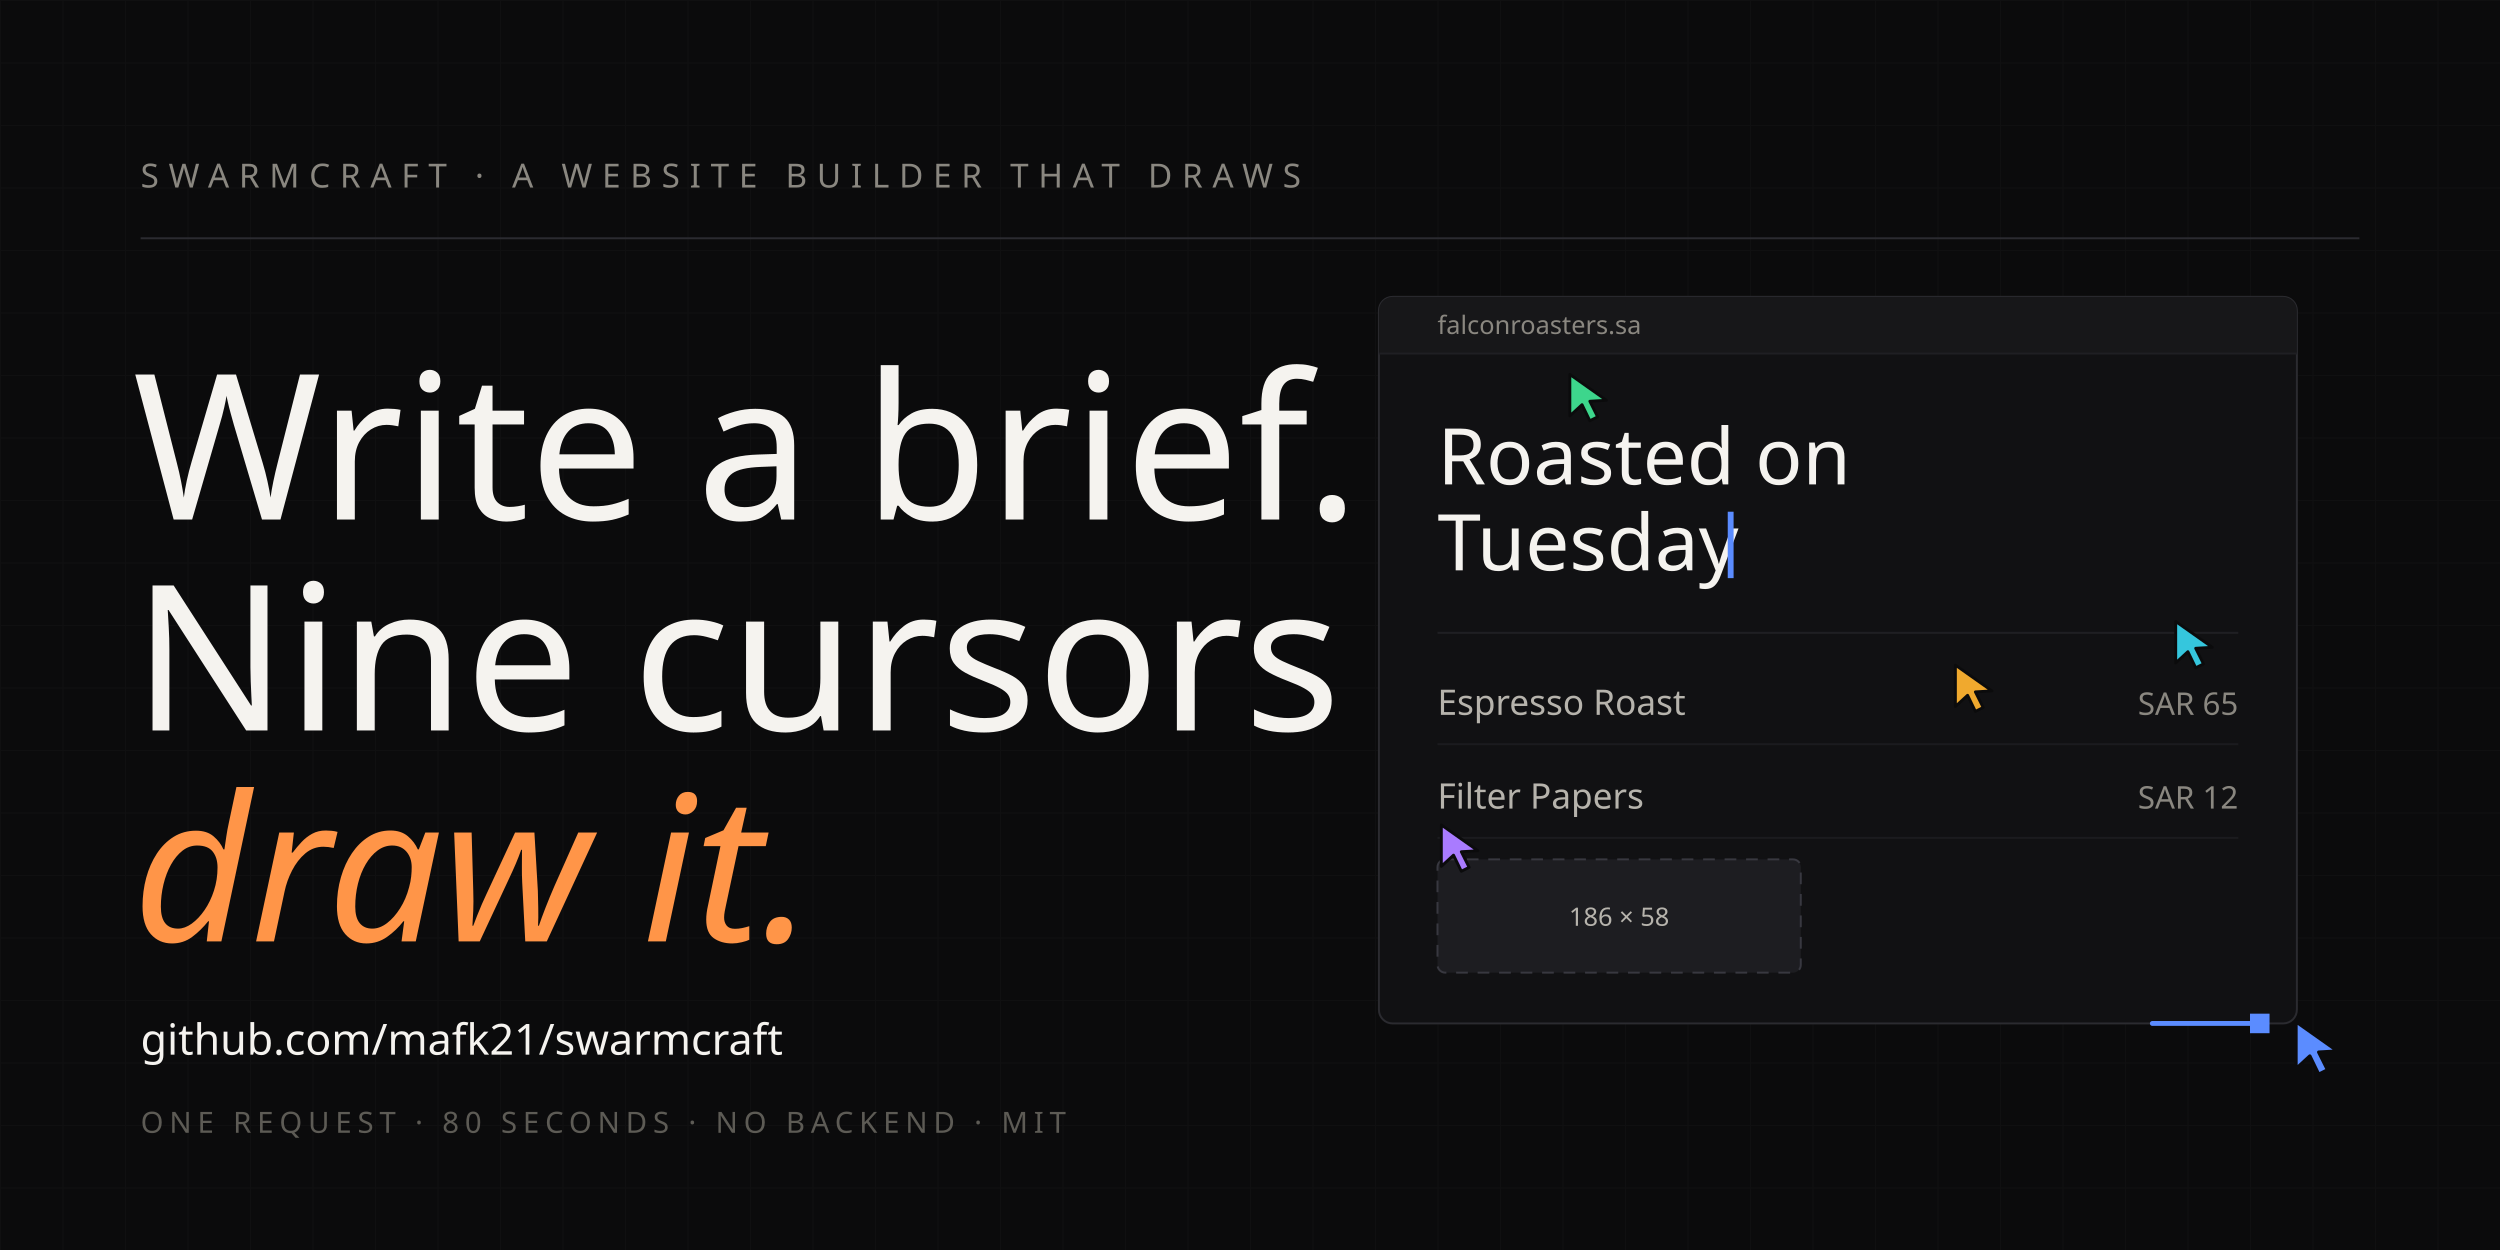
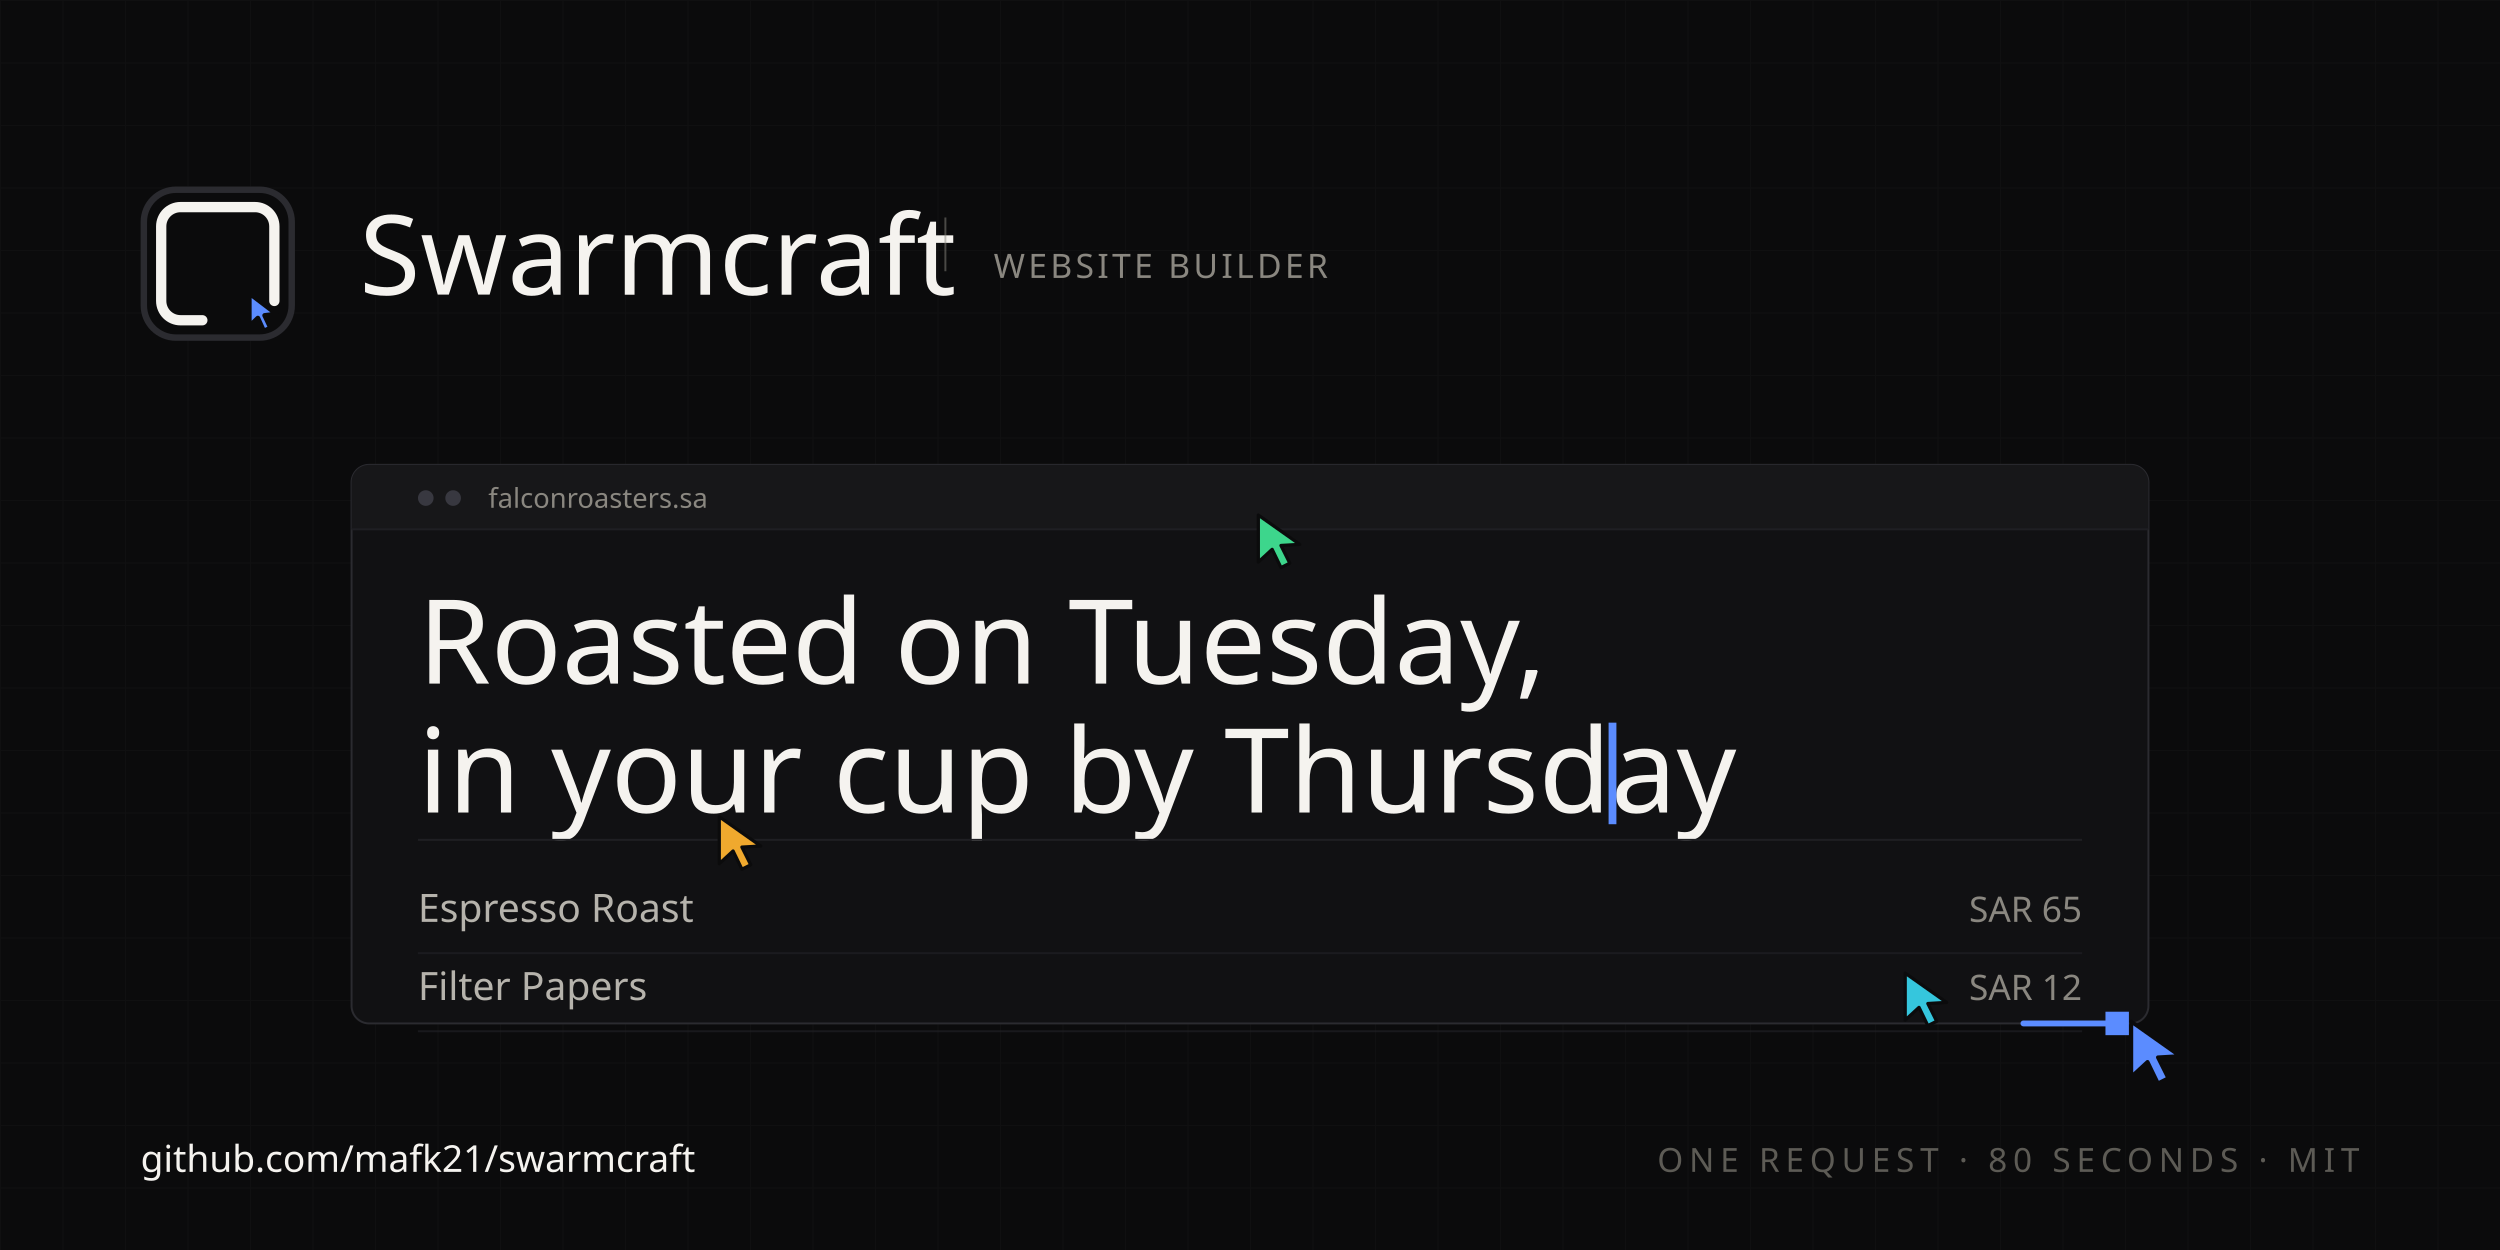
<svg xmlns="http://www.w3.org/2000/svg" width="1280" height="640" viewBox="0 0 1280 640">
  <defs>
    <pattern id="graticule" width="32" height="32" patternUnits="userSpaceOnUse">
      <path d="M32 0 H0 V32" fill="none" stroke="#f5f3ef" stroke-opacity="0.022" stroke-width="1" />
    </pattern>
  </defs>
  <rect width="1280" height="640" fill="#0b0b0c" />
  <rect width="1280" height="640" fill="url(#graticule)" />
-   <text x="72" y="96" font-family="JetBrains Mono" font-size="17" letter-spacing="5" fill="#8a8780">SWARMCRAFT · A WEBSITE BUILDER THAT DRAWS</text>
-   <line x1="72" y1="122" x2="1208" y2="122" stroke="#2b2b30" />
-   <text x="68" y="266" font-family="Instrument Serif" font-size="104" fill="#f5f3ef">Write a brief.</text>
-   <text x="68" y="374" font-family="Instrument Serif" font-size="104" fill="#f5f3ef">Nine cursors</text>
-   <text x="68" y="482" font-family="Instrument Serif" font-size="104" font-style="italic" fill="#ff9548">draw it.</text>
-   <text x="72" y="540" font-family="JetBrains Mono" font-size="22" fill="#f5f3ef">github.com/mafk21/swarmcraft</text>
-   <text x="72" y="580" font-family="JetBrains Mono" font-size="15" letter-spacing="3" fill="#5d5b55">ONE REQUEST · 80 SECONDS · NO BACKEND · MIT</text>
+   <g transform="translate(72 92)">
+     <g transform="translate(0 3.5) scale(3.2917)">
+       <rect width="24" height="24" rx="5.5" fill="#0b0b0c" />
+       <rect x="0.5" y="0.5" width="23" height="23" rx="5" fill="none" stroke="#2b2b30" />
+       <path d="M9.6 20.8 H6.2 A3 3 0 0 1 3.2 17.8 V6.2 A3 3 0 0 1 6.2 3.2 H17.8 A3 3 0 0 1 20.8 6.2 V17.8" fill="none" stroke="#f5f3ef" stroke-width="1.6" stroke-linecap="round" />
+       <g transform="translate(16.9 16.6) scale(0.92)">
+         <path d="M0 0 L0 5.6 L1.45 4.2 L2.45 6.4 L3.6 5.85 L2.6 3.75 L4.6 3.5 Z" fill="#5b8cff" stroke="#0b0b0c" stroke-width="0.8" stroke-linejoin="round" />
+       </g>
+     </g>
+     <text x="112" y="58.91" font-family="Instrument Serif" font-size="56.76" fill="#f5f3ef">Swarmcraft</text>
+     <line x1="412.036" y1="46.87" x2="412.036" y2="19.35" stroke="#8a8780" stroke-width="1" opacity="0.5" />
+     <text x="436.786" y="50.31" font-family="JetBrains Mono" font-size="17.2" letter-spacing="1.72" fill="#8a8780">WEBSITE BUILDER</text>
+   </g>
  <g>
-     <rect x="706" y="152" width="470" height="372" rx="7" fill="#111113" stroke="#2b2b30" />
-     <path d="M713 152 h456 a7 7 0 0 1 7 7 v22 h-470 v-22 a7 7 0 0 1 7-7 z" fill="#171719" />
-     <line x1="706" y1="181" x2="1176" y2="181" stroke="#1f1f23" />
-     <text x="736" y="171" font-family="JetBrains Mono" font-size="13" fill="#8a8780">falconroasters.sa</text>
-     <text x="736" y="248" font-family="Instrument Serif" font-size="40" fill="#f5f3ef">Roasted on</text>
-     <text x="736" y="292" font-family="Instrument Serif" font-size="40" fill="#f5f3ef">Tuesday</text>
-     <rect x="884.6" y="262" width="3" height="34" fill="#5b8cff" />
-     <line x1="736" y1="324" x2="1146" y2="324" stroke="#1f1f23" />
-     <text x="736" y="366" font-family="Instrument Sans" font-size="18" fill="#b6b3ac">Espresso Roast</text>
-     <text x="1146" y="366" text-anchor="end" font-family="JetBrains Mono" font-size="16" fill="#8a8780">SAR 65</text>
-     <line x1="736" y1="381" x2="1146" y2="381" stroke="#1f1f23" opacity="0.7" />
-     <text x="736" y="414" font-family="Instrument Sans" font-size="18" fill="#b6b3ac">Filter Papers</text>
-     <text x="1146" y="414" text-anchor="end" font-family="JetBrains Mono" font-size="16" fill="#8a8780">SAR 12</text>
-     <line x1="736" y1="429" x2="1146" y2="429" stroke="#1f1f23" opacity="0.7" />
-     <rect x="736" y="440" width="186" height="58" rx="4" fill="#1d1d21" stroke="#383840" stroke-dasharray="6 5" />
-     <text x="829" y="474" text-anchor="middle" font-family="JetBrains Mono" font-size="13" fill="#b6b3ac">186 × 58</text>
-     <path d="M1102 524 h54" stroke="#5b8cff" stroke-width="2.5" stroke-linecap="round" />
-     <rect x="1152" y="519" width="10" height="10" fill="#5b8cff" />
-     <g transform="translate(1171.3 520.28) scale(1.416667)">
+     <rect x="180" y="238" width="920" height="286" rx="9" fill="#111113" stroke="#2b2b30" />
+     <path d="M189 238 h902 a9 9 0 0 1 9 9 v24 h-920 v-24 a9 9 0 0 1 9-9 z" fill="#171719" />
+     <line x1="180" y1="271" x2="1100" y2="271" stroke="#1f1f23" />
+     <circle cx="218" cy="255" r="4" fill="#383840" />
+     <circle cx="232" cy="255" r="4" fill="#383840" />
+     <text x="250" y="260" font-family="JetBrains Mono" font-size="14" fill="#8a8780">falconroasters.sa</text>
+     <text x="214" y="350" font-family="Instrument Serif" font-size="60" fill="#f5f3ef">Roasted on Tuesday,</text>
+     <text x="214" y="416" font-family="Instrument Serif" font-size="60" fill="#f5f3ef">in your cup by Thursday</text>
+     <rect x="823.6" y="370" width="4" height="52" fill="#5b8cff" />
+     <line x1="214" y1="430" x2="1066" y2="430" stroke="#1f1f23" />
+     <text x="214" y="472" font-family="Instrument Sans" font-size="20" fill="#b6b3ac">Espresso Roast</text>
+     <text x="1066" y="472" text-anchor="end" font-family="JetBrains Mono" font-size="18" fill="#8a8780">SAR 65</text>
+     <line x1="214" y1="488" x2="1066" y2="488" stroke="#1f1f23" opacity="0.7" />
+     <text x="214" y="512" font-family="Instrument Sans" font-size="20" fill="#b6b3ac">Filter Papers</text>
+     <text x="1066" y="512" text-anchor="end" font-family="JetBrains Mono" font-size="18" fill="#8a8780">SAR 12</text>
+     <line x1="214" y1="528" x2="1066" y2="528" stroke="#1f1f23" opacity="0.7" />
+     <path d="M1036 524 h48" stroke="#5b8cff" stroke-width="3" stroke-linecap="round" />
+     <rect x="1078" y="518" width="12" height="12" fill="#5b8cff" />
+     <g transform="translate(1086.2 519.71) scale(1.666667)">
      <path d="M3 2 L3 19 L8 14.4 L11.2 21 L14.4 19.4 L11.2 13 L18 12.6 Z" fill="#5b8cff" stroke="#0b0b0c" stroke-width="1.2" stroke-linejoin="round" />
    </g>
-     <g transform="translate(800 189.2) scale(1.25)">
+     <g transform="translate(640 260.88) scale(1.416667)">
      <path d="M3 2 L3 19 L8 14.4 L11.2 21 L14.4 19.4 L11.2 13 L18 12.6 Z" fill="#3dd68c" stroke="#0b0b0c" stroke-width="1.2" stroke-linejoin="round" />
    </g>
-     <g transform="translate(997.4 338) scale(1.25)">
+     <g transform="translate(364 415.32) scale(1.416667)">
      <path d="M3 2 L3 19 L8 14.4 L11.2 21 L14.4 19.4 L11.2 13 L18 12.6 Z" fill="#f0a92e" stroke="#0b0b0c" stroke-width="1.2" stroke-linejoin="round" />
    </g>
-     <g transform="translate(734.2 419.84) scale(1.25)">
-       <path d="M3 2 L3 19 L8 14.4 L11.2 21 L14.4 19.4 L11.2 13 L18 12.6 Z" fill="#a97bff" stroke="#0b0b0c" stroke-width="1.2" stroke-linejoin="round" />
-     </g>
-     <g transform="translate(1110.2 315.68) scale(1.25)">
+     <g transform="translate(971.2 495.4) scale(1.416667)">
      <path d="M3 2 L3 19 L8 14.4 L11.2 21 L14.4 19.4 L11.2 13 L18 12.6 Z" fill="#35c6dd" stroke="#0b0b0c" stroke-width="1.2" stroke-linejoin="round" />
    </g>
  </g>
+   <text x="72" y="600" font-family="JetBrains Mono" font-size="19" fill="#f5f3ef">github.com/mafk21/swarmcraft</text>
+   <text x="1208" y="600" text-anchor="end" font-family="JetBrains Mono" font-size="17" letter-spacing="3" fill="#5d5b55">ONE REQUEST · 80 SECONDS · MIT</text>
</svg>
